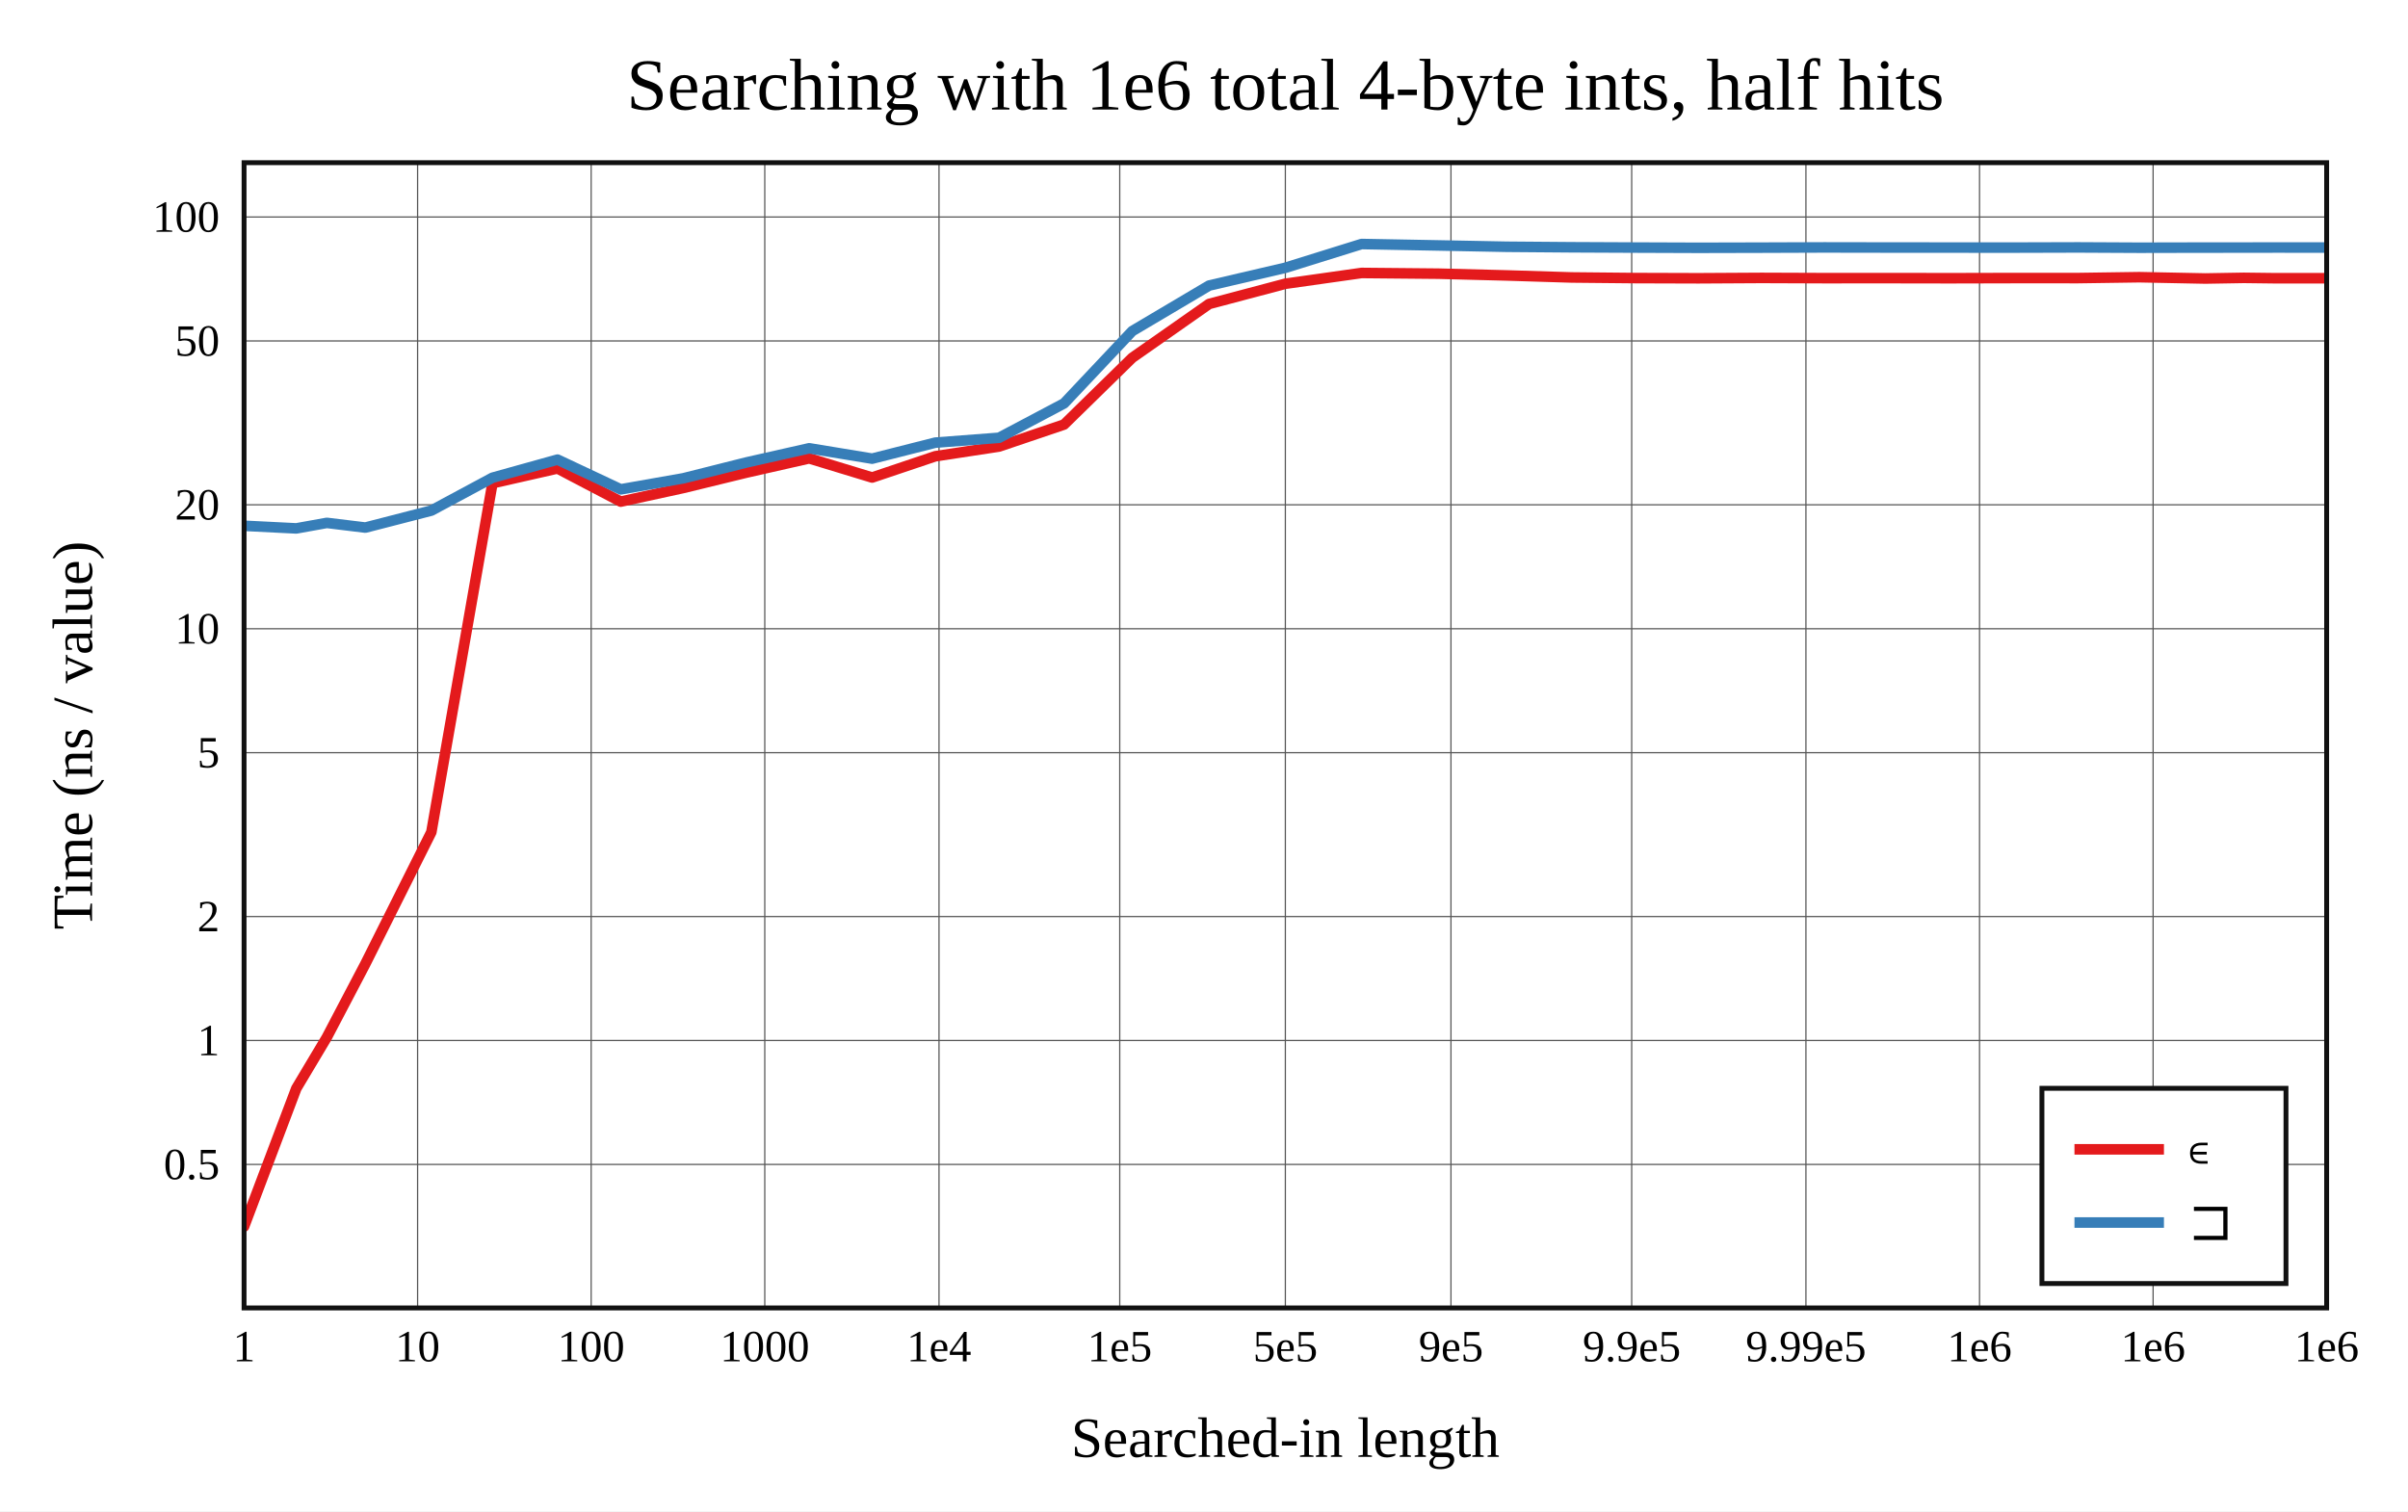
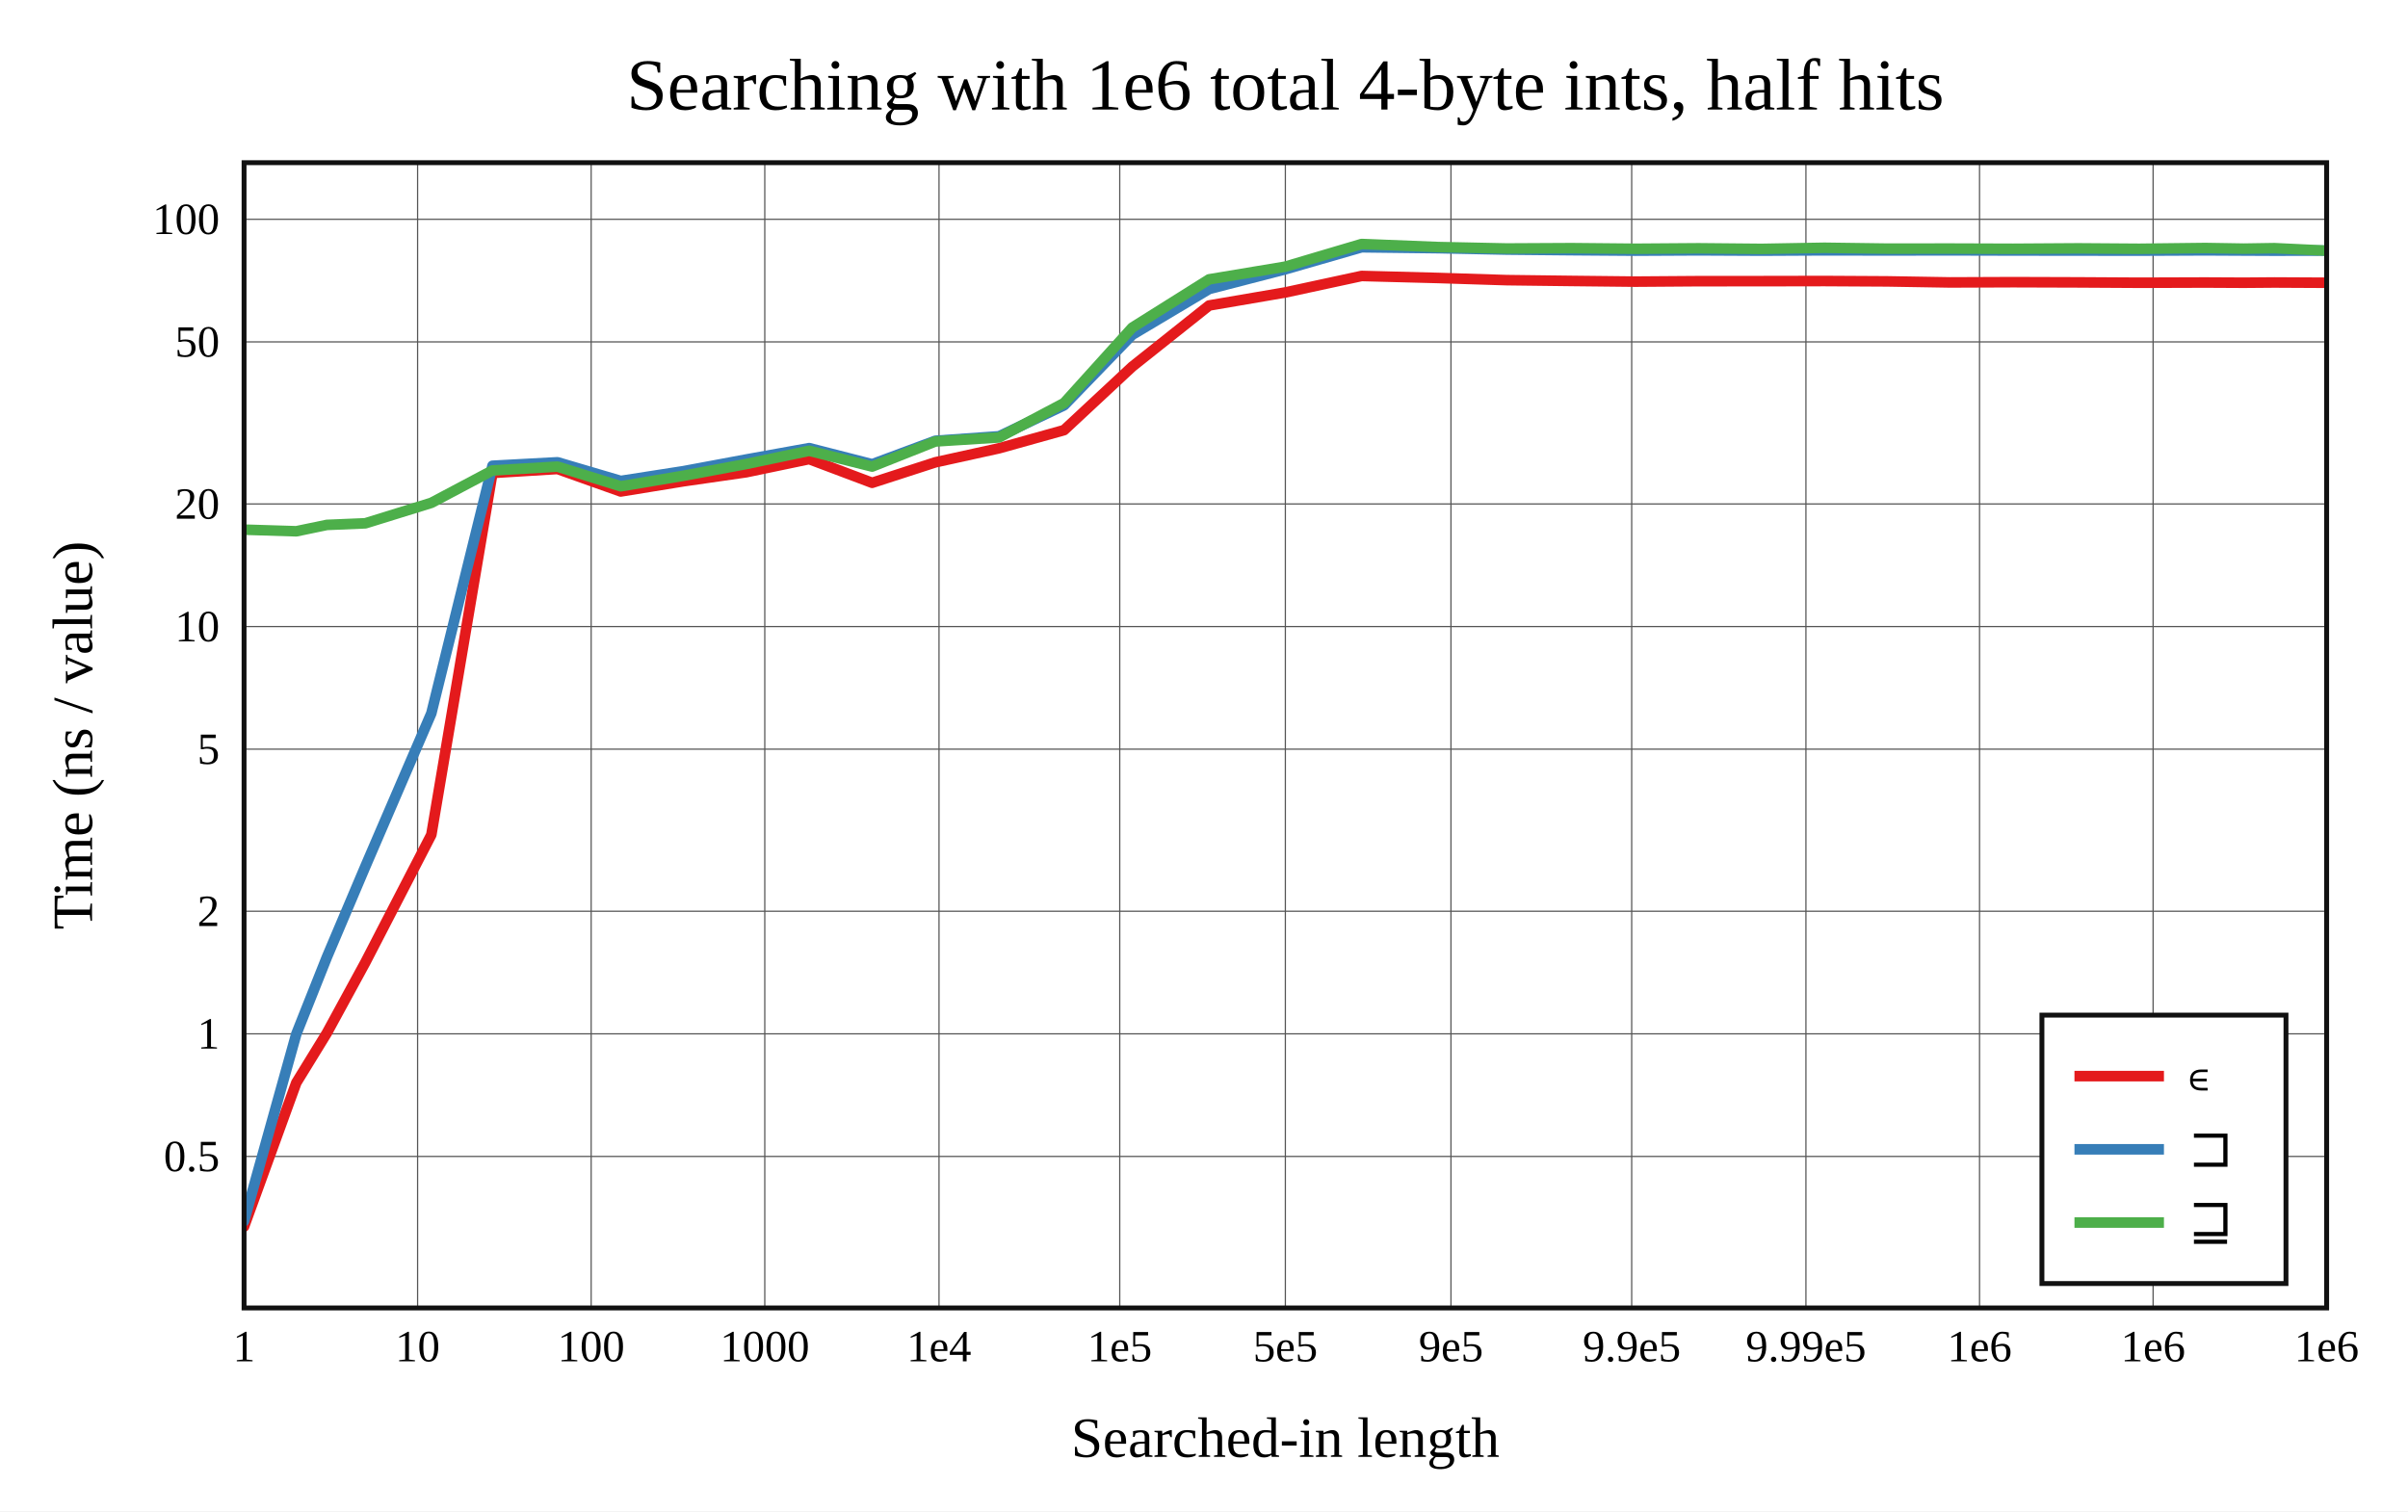
<svg xmlns="http://www.w3.org/2000/svg" viewBox="-60 -40 592 371.6" height="557.4" width="888">
  <g stroke-width="2.6" font-size="14px" text-anchor="middle">
    <defs>
      <clipPath id="clip">
        <rect x="0" y="0" width="512" height="281.6" />
      </clipPath>
    </defs>
    <rect fill="white" x="-60" y="-40" width="592" height="371.6" />
    <text dy="0.33em" font-size="18px" x="256" y="-19">Searching with 1e6 total 4-byte ints, half hits</text>
    <text dy="0.33em" x="256" y="313.6">Searched-in length</text>
    <text dy="0.33em" transform="rotate(-90)" x="-140.8" y="-42">Time (ns / value)</text>
    <g stroke-width="0.3" stroke="#555">
      <path d="M42.667 0v281.6" />
      <path d="M85.335 0v281.6" />
      <path d="M128.019 0v281.6" />
      <path d="M170.853 0v281.6" />
      <path d="M215.286 0v281.6" />
      <path d="M256 0v281.6" />
      <path d="M296.714 0v281.6" />
      <path d="M341.147 0v281.6" />
      <path d="M383.981 0v281.6" />
      <path d="M426.665 0v281.6" />
      <path d="M469.333 0v281.6" />
-       <path d="M0 246.314h512" />
-       <path d="M0 215.838h512" />
-       <path d="M0 185.361h512" />
-       <path d="M0 145.074h512" />
-       <path d="M0 114.597h512" />
-       <path d="M0 84.12h512" />
-       <path d="M0 43.833h512" />
-       <path d="M0 13.356h512" />
+       <path d="M0 244.348h512" />
+       <path d="M0 214.202h512" />
+       <path d="M0 184.057h512" />
+       <path d="M0 144.206h512" />
+       <path d="M0 114.061h512" />
+       <path d="M0 83.915h512" />
+       <path d="M0 44.065h512" />
+       <path d="M0 13.919h512" />
    </g>
    <g font-size="11px">
      <text dy="0.33em" x="0" y="291.1">1</text>
      <text dy="0.33em" x="42.667" y="291.1">10</text>
      <text dy="0.33em" x="85.335" y="291.1">100</text>
      <text dy="0.33em" x="128.019" y="291.1">1000</text>
      <text dy="0.33em" x="170.853" y="291.1">1e4</text>
      <text dy="0.33em" x="215.286" y="291.1">1e5</text>
      <text dy="0.33em" x="256" y="291.1">5e5</text>
      <text dy="0.33em" x="296.714" y="291.1">9e5</text>
      <text dy="0.33em" x="341.147" y="291.1">9.9e5</text>
      <text dy="0.33em" x="383.981" y="291.1">9.99e5</text>
      <text dy="0.33em" x="426.665" y="291.1">1e6</text>
      <text dy="0.33em" x="469.333" y="291.1">1e6</text>
      <text dy="0.33em" x="512" y="291.1">1e6</text>
      <g text-anchor="end">
-         <text dy="0.33em" x="-6" y="246.314">0.5</text>
-         <text dy="0.33em" x="-6" y="215.838">1</text>
-         <text dy="0.33em" x="-6" y="185.361">2</text>
-         <text dy="0.33em" x="-6" y="145.074">5</text>
-         <text dy="0.33em" x="-6" y="114.597">10</text>
-         <text dy="0.33em" x="-6" y="84.12">20</text>
-         <text dy="0.33em" x="-6" y="43.833">50</text>
-         <text dy="0.33em" x="-6" y="13.356">100</text>
+         <text dy="0.33em" x="-6" y="244.348">0.5</text>
+         <text dy="0.33em" x="-6" y="214.202">1</text>
+         <text dy="0.33em" x="-6" y="184.057">2</text>
+         <text dy="0.33em" x="-6" y="144.206">5</text>
+         <text dy="0.33em" x="-6" y="114.061">10</text>
+         <text dy="0.33em" x="-6" y="83.915">20</text>
+         <text dy="0.33em" x="-6" y="44.065">50</text>
+         <text dy="0.33em" x="-6" y="13.919">100</text>
      </g>
    </g>
    <g clip-path="url(#clip)" fill="none" stroke-linecap="round" stroke-linejoin="round">
-       <path stroke="#e41a1c" d="M0 261.6L12.844 227.631L20.357 215.044L29.823 196.993L46.045 164.607L61.072 78.823L77.065 75.19L92.601 83.339L108.016 79.98L123.482 76.208L138.935 72.705L154.411 77.413L169.948 72.185L185.615 69.796L201.596 64.386L218.355 47.978L237.252 34.737L256 29.77L274.748 27.117L293.645 27.292L310.404 27.728L326.385 28.223L342.052 28.376L357.589 28.424L373.065 28.335L388.518 28.393L403.984 28.385L419.399 28.41L434.935 28.373L450.928 28.375L465.955 28.159L482.177 28.481L491.643 28.32L499.156 28.411L512 28.417" />
-       <path stroke="#377eb8" d="M0 89.28L12.844 89.924L20.357 88.569L29.823 89.723L46.045 85.544L61.072 77.467L77.065 73.014L92.601 80.32L108.016 77.606L123.482 73.717L138.935 70.228L154.411 72.775L169.948 68.837L185.615 67.644L201.596 59.189L218.355 41.411L237.252 30.215L256 25.842L274.748 20L293.645 20.352L310.404 20.676L326.385 20.803L342.052 20.874L357.589 20.93L373.065 20.893L388.518 20.838L403.984 20.863L419.399 20.874L434.935 20.881L450.928 20.836L465.955 20.911L482.177 20.877L491.643 20.875L499.156 20.859L512 20.864" />
+       <path stroke="#e41a1c" d="M0 261.6L12.844 226.234L20.357 214.006L29.823 196.629L46.045 165.246L61.072 76.295L77.065 75.314L92.601 80.846L108.016 78.338L123.482 76.111L138.935 72.886L154.411 78.714L169.948 73.68L185.615 70.226L201.596 65.763L218.355 50.153L237.252 35.117L256 31.906L274.748 27.856L293.645 28.351L310.404 28.882L326.385 29.079L342.052 29.248L357.589 29.136L373.065 29.128L388.518 29.099L403.984 29.186L419.399 29.443L434.935 29.382L450.928 29.433L465.955 29.521L482.177 29.469L491.643 29.518L499.156 29.458L512 29.525" />
+       <path stroke="#377eb8" d="M0 260.259L12.844 214.254L20.357 195.37L29.823 173.039L46.045 135.385L61.072 74.523L77.065 73.67L92.601 78.253L108.016 75.856L123.482 72.976L138.935 70.185L154.411 74.146L169.948 68.376L185.615 67.271L201.596 59.667L218.355 42.325L237.252 31.059L256 26.211L274.748 20.802L293.645 21.024L310.404 21.371L326.385 21.521L342.052 21.635L357.589 21.556L373.065 21.632L388.518 21.555L403.984 21.581L419.399 21.559L434.935 21.596L450.928 21.612L465.955 21.63L482.177 21.558L491.643 21.606L499.156 21.639L512 21.614" />
+       <path stroke="#4daf4a" d="M0 90.234L12.844 90.631L20.357 89.067L29.823 88.67L46.045 83.641L61.072 75.676L77.065 74.737L92.601 79.571L108.016 76.981L123.482 74.092L138.935 70.844L154.411 74.721L169.948 68.548L185.615 67.556L201.596 59.105L218.355 40.556L237.252 28.688L256 25.559L274.748 20L293.645 20.752L310.404 21.102L326.385 21.02L342.052 21.167L357.589 21.056L373.065 21.197L388.518 20.928L403.984 21.135L419.399 21.119L434.935 21.171L450.928 21.069L465.955 21.174L482.177 20.987L491.643 21.141L499.156 21.023L512 21.638" />
    </g>
    <rect stroke-width="1.2" stroke="#111" fill="none" x="0" y="0" width="512" height="281.6" />
-     <g transform="translate(442,227.6)" text-anchor="start" font-size="13px">
-       <rect stroke-width="1.2" stroke="#111" fill="white" x="0" y="0" width="60" height="48" />
+     <g transform="translate(442,209.6)" text-anchor="start" font-size="13px">
+       <rect stroke-width="1.2" stroke="#111" fill="white" x="0" y="0" width="60" height="66" />
      <path stroke="#e41a1c" d="M8 15h22" />
      <path stroke="#377eb8" d="M8 33h22" />
+       <path stroke="#4daf4a" d="M8 51h22" />
      <text dy="0.33em" x="36" y="15">∊</text>
      <text dy="0.33em" x="36" y="33">⊐</text>
+       <text dy="0.33em" x="36" y="51">⊒</text>
    </g>
  </g>
</svg>
